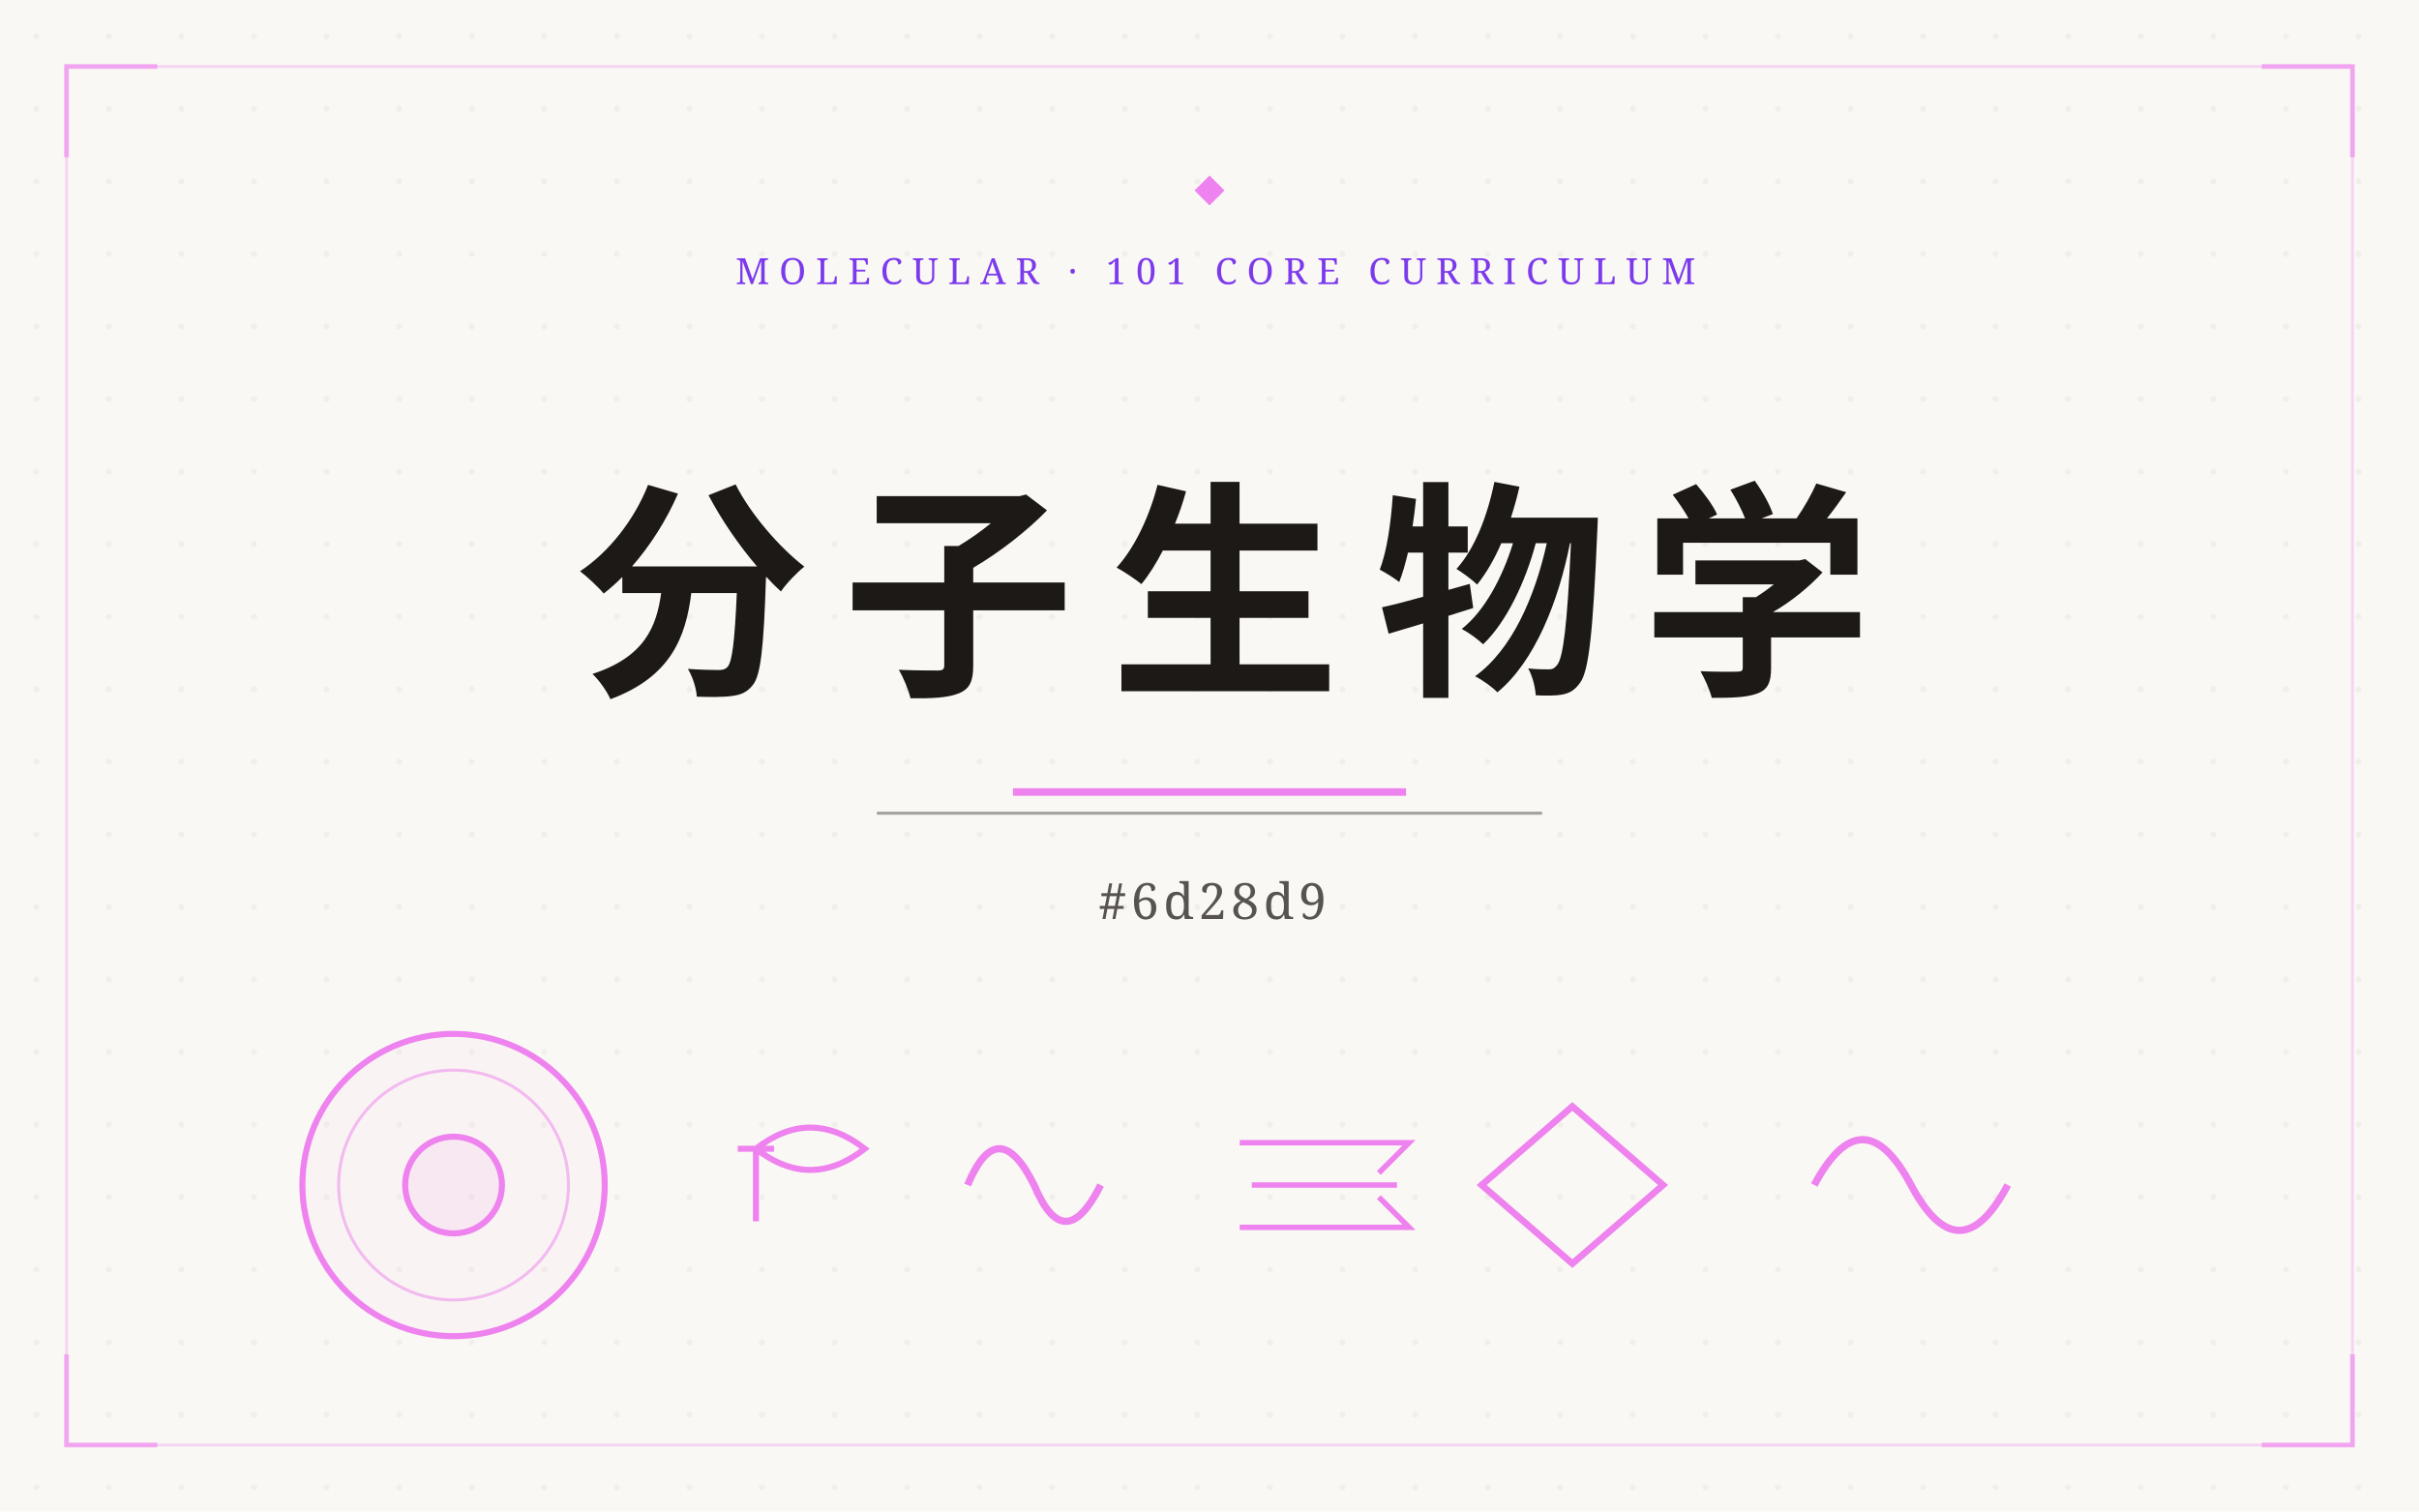
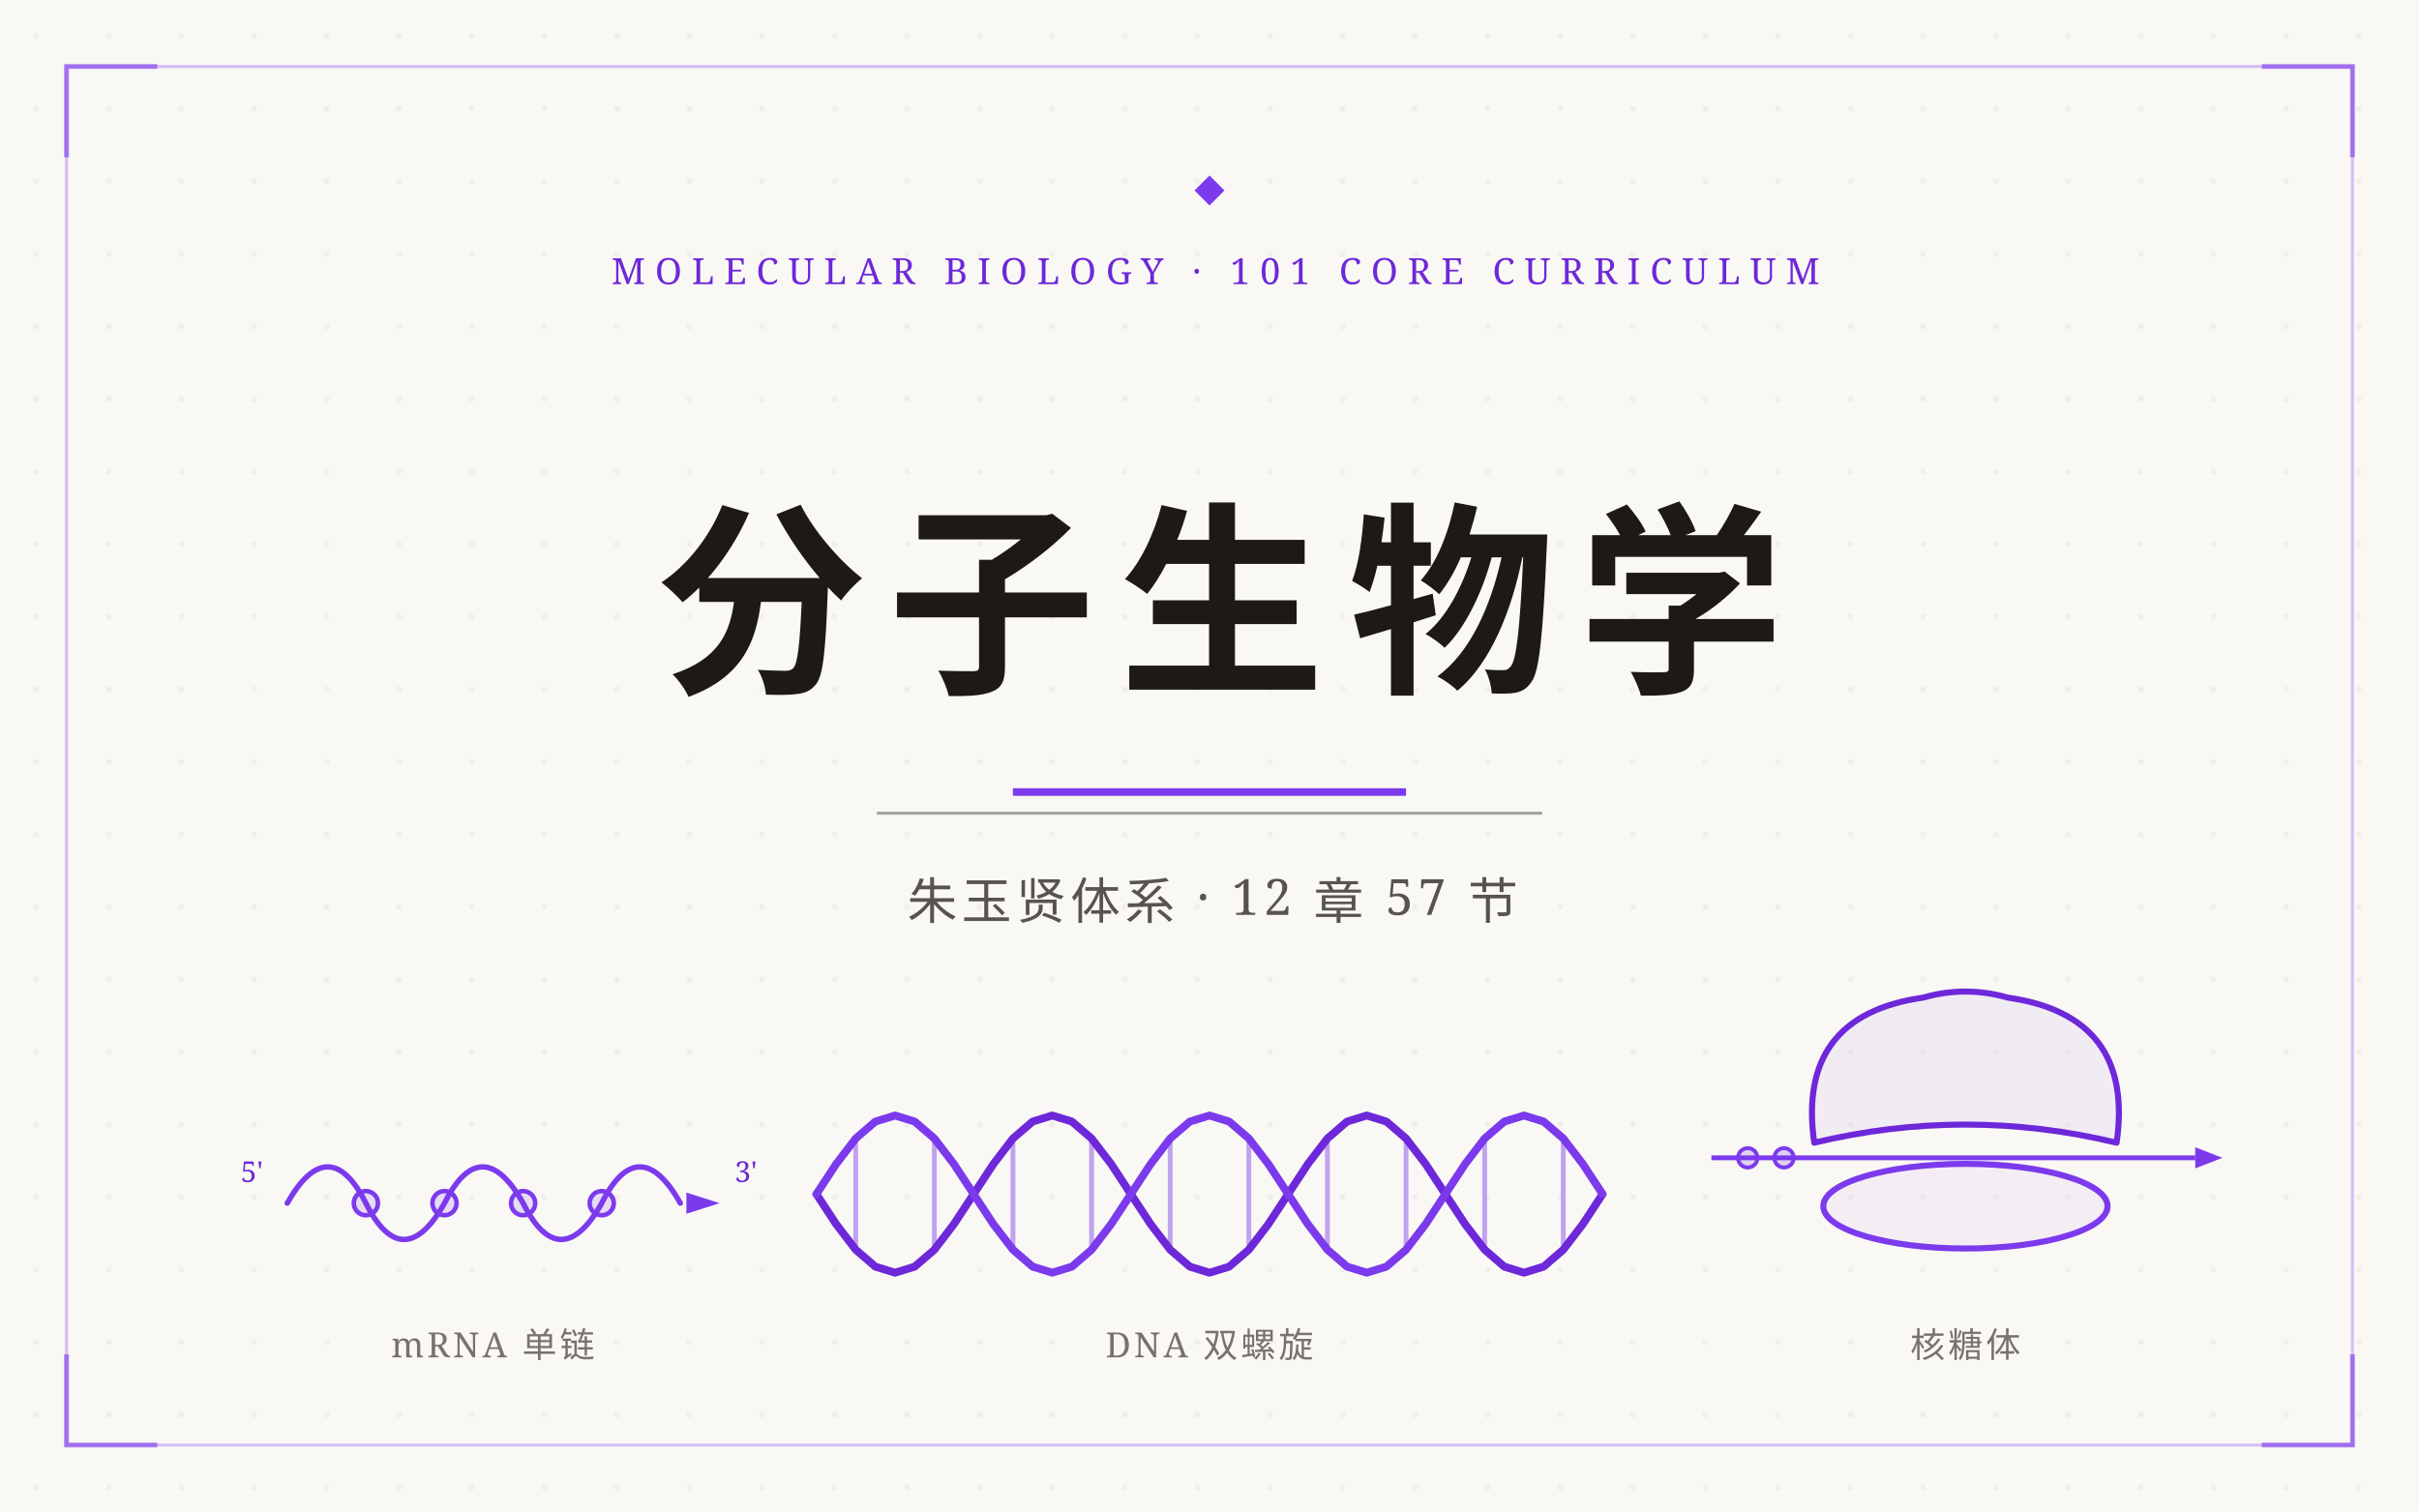
<svg xmlns="http://www.w3.org/2000/svg" width="800" height="500" viewBox="0 0 800 500" font-family="Noto Serif SC, LXGW WenKai, Georgia, serif">
  <defs>
    <pattern id="pgr" width="24" height="24" patternUnits="userSpaceOnUse">
      <circle cx="12" cy="12" r="1" fill="#1c1917" fill-opacity="0.04" />
    </pattern>
  </defs>
  <rect width="800" height="500" fill="#faf8f4" />
  <rect width="800" height="500" fill="url(#pgr)" />
-   <rect x="22" y="22" width="756" height="456" fill="none" stroke="violet" stroke-opacity="0.30" stroke-width="1" />
-   <path d="M22,52 V22 H52 M748,22 H778 V52 M778,448 V478 H748 M52,478 H22 V448" fill="none" stroke="violet" stroke-opacity="0.6" stroke-width="1.6" />
-   <rect x="396.5" y="59.5" width="7" height="7" transform="rotate(45 400 63)" fill="violet" />
-   <text x="402" y="94" text-anchor="middle" font-size="12" letter-spacing="3.2" fill="#7c3aed">MOLECULAR · 101 CORE CURRICULUM</text>
-   <text x="405" y="224" text-anchor="middle" font-size="76" font-weight="700" letter-spacing="12" fill="#1c1917">分子生物学</text>
-   <line x1="335" y1="262" x2="465" y2="262" stroke="violet" stroke-width="2.5" />
+   <rect x="22" y="22" width="756" height="456" fill="none" stroke="#7c3aed" stroke-opacity="0.30" stroke-width="1" />
+   <path d="M22,52 V22 H52 M748,22 H778 V52 M778,448 V478 H748 M52,478 H22 V448" fill="none" stroke="#7c3aed" stroke-opacity="0.6" stroke-width="1.6" />
+   <rect x="396.5" y="59.5" width="7" height="7" transform="rotate(45 400 63)" fill="#7c3aed" />
+   <text x="402" y="94" text-anchor="middle" font-size="12" letter-spacing="3.2" fill="#6d28d9">MOLECULAR BIOLOGY · 101 CORE CURRICULUM</text>
+   <text x="404" y="224" text-anchor="middle" font-size="68" font-weight="700" letter-spacing="8" fill="#1c1917">分子生物学</text>
+   <line x1="335" y1="262" x2="465" y2="262" stroke="#7c3aed" stroke-width="2.5" />
  <line x1="290" y1="269" x2="510" y2="269" stroke="#1c1917" stroke-opacity="0.38" stroke-width="1" />
-   <text x="401" y="304" text-anchor="middle" font-size="16.5" letter-spacing="1.5" fill="#57534e">#6d28d9</text>
-   <g stroke="violet" stroke-width="2" fill="none">
-     <circle cx="150" cy="392" r="50" fill="violet" fill-opacity="0.04" />
-     <circle cx="150" cy="392" r="38" fill="none" stroke-opacity="0.5" stroke-width="1" />
-     <circle cx="150" cy="392" r="16" fill="violet" fill-opacity="0.10" />
+   <text x="401" y="304" text-anchor="middle" font-size="16.5" letter-spacing="1.5" fill="#57534e">朱玉贤体系 · 12 章 57 节</text>
+   <path d="M95,398 c9,-16 18,-16 26,0 c8,16 17,16 26,0 c8,-16 17,-16 26,0 c8,16 17,16 26,0 c8,-16 17,-16 26,0" fill="none" stroke="#7c3aed" stroke-width="1.8" stroke-linecap="round" />
+   <circle cx="121" cy="398" r="4" fill="#7c3aed" fill-opacity="0.15" stroke="#7c3aed" stroke-width="1.5" />
+   <circle cx="147" cy="398" r="4" fill="#7c3aed" fill-opacity="0.15" stroke="#7c3aed" stroke-width="1.5" />
+   <circle cx="173" cy="398" r="4" fill="#7c3aed" fill-opacity="0.15" stroke="#7c3aed" stroke-width="1.5" />
+   <circle cx="199" cy="398" r="4" fill="#7c3aed" fill-opacity="0.15" stroke="#7c3aed" stroke-width="1.5" />
+   <path d="M227,394.5 L238,398 L227,401.5 Z" fill="#7c3aed" />
+   <text x="87" y="391" text-anchor="end" font-size="9.5" fill="#6d28d9">5'</text>
+   <text x="243" y="391" text-anchor="start" font-size="9.5" fill="#6d28d9">3'</text>
+   <g stroke="#7c3aed" stroke-opacity="0.45" stroke-width="1.6">
+     <line x1="283" y1="376.6" x2="283" y2="413.4" />
+     <line x1="309" y1="376.6" x2="309" y2="413.4" />
+     <line x1="335" y1="376.6" x2="335" y2="413.4" />
+     <line x1="361" y1="376.6" x2="361" y2="413.4" />
+     <line x1="387" y1="376.6" x2="387" y2="413.4" />
+     <line x1="413" y1="376.6" x2="413" y2="413.4" />
+     <line x1="439" y1="376.6" x2="439" y2="413.4" />
+     <line x1="465" y1="376.6" x2="465" y2="413.4" />
+     <line x1="491" y1="376.6" x2="491" y2="413.4" />
+     <line x1="517" y1="376.6" x2="517" y2="413.4" />
  </g>
-   <g stroke="violet" stroke-width="2" fill="none">
-     <path d="M250,380 v24 M244,380 h12 M250,380 q18,-14 36,0 q-18,14 -36,0" />
-     <path d="M320,392 q10,-24 22,0 q10,24 22,0" stroke-width="2.4" />
-     <path d="M410,378 h56 l-10,10 M410,406 h56 l-10,-10 M414,392 h48" stroke-width="1.8" />
-     <path d="M520,366 l30,26 -30,26 -30,-26 z" stroke-width="2.2" />
-     <path d="M600,392 q16,-30 32,0 q16,30 32,0" stroke-width="2.4" />
-   </g>
+   <polyline points="270.0,395.0 276.5,404.9 283.0,413.4 289.5,419.0 296.0,421.0 302.5,419.0 309.0,413.4 315.5,404.9 322.0,395.0 328.5,385.1 335.0,376.6 341.5,371.0 348.0,369.0 354.5,371.0 361.0,376.6 367.5,385.1 374.0,395.0 380.5,404.9 387.0,413.4 393.5,419.0 400.0,421.0 406.5,419.0 413.0,413.4 419.5,404.9 426.0,395.0 432.5,385.1 439.0,376.6 445.5,371.0 452.0,369.0 458.5,371.0 465.0,376.6 471.5,385.1 478.0,395.0 484.5,404.9 491.0,413.4 497.5,419.0 504.0,421.0 510.5,419.0 517.0,413.4 523.5,404.9 530.0,395.0" fill="none" stroke="#6d28d9" stroke-width="2.6" stroke-linejoin="round" stroke-linecap="round" />
+   <polyline points="270.0,395.0 276.5,385.1 283.0,376.6 289.5,371.0 296.0,369.0 302.5,371.0 309.0,376.6 315.5,385.1 322.0,395.0 328.5,404.9 335.0,413.4 341.5,419.0 348.0,421.0 354.5,419.0 361.0,413.4 367.5,404.9 374.0,395.0 380.5,385.1 387.0,376.6 393.5,371.0 400.0,369.0 406.5,371.0 413.0,376.6 419.5,385.1 426.0,395.0 432.5,404.9 439.0,413.4 445.5,419.0 452.0,421.0 458.5,419.0 465.0,413.4 471.5,404.9 478.0,395.0 484.5,385.1 491.0,376.6 497.5,371.0 504.0,369.0 510.5,371.0 517.0,376.6 523.5,385.1 530.0,395.0" fill="none" stroke="#7c3aed" stroke-width="2.6" stroke-linejoin="round" stroke-linecap="round" />
+   <path d="M600,378 Q594,336 636,330 Q650,326 664,330 Q706,336 700,378 Q675,372 650,372 Q625,372 600,378 Z" fill="#7c3aed" fill-opacity="0.07" stroke="#6d28d9" stroke-width="2" stroke-linejoin="round" />
+   <ellipse cx="650" cy="399" rx="47" ry="14" fill="#7c3aed" fill-opacity="0.05" stroke="#7c3aed" stroke-width="2" />
+   <line x1="566" y1="383" x2="726" y2="383" stroke="#7c3aed" stroke-width="1.6" />
+   <circle cx="578" cy="383" r="3.2" fill="#7c3aed" fill-opacity="0.2" stroke="#7c3aed" stroke-width="1.3" />
+   <circle cx="590" cy="383" r="3.2" fill="#7c3aed" fill-opacity="0.2" stroke="#7c3aed" stroke-width="1.3" />
+   <path d="M726,379.5 L735,383 L726,386.5 Z" fill="#7c3aed" />
+   <text x="163" y="449" text-anchor="middle" font-size="11.5" letter-spacing="1" fill="#78716c">mRNA 单链</text>
+   <text x="400" y="449" text-anchor="middle" font-size="11.5" letter-spacing="1" fill="#78716c">DNA 双螺旋</text>
+   <text x="650" y="449" text-anchor="middle" font-size="11.5" letter-spacing="1" fill="#78716c">核糖体</text>
</svg>
